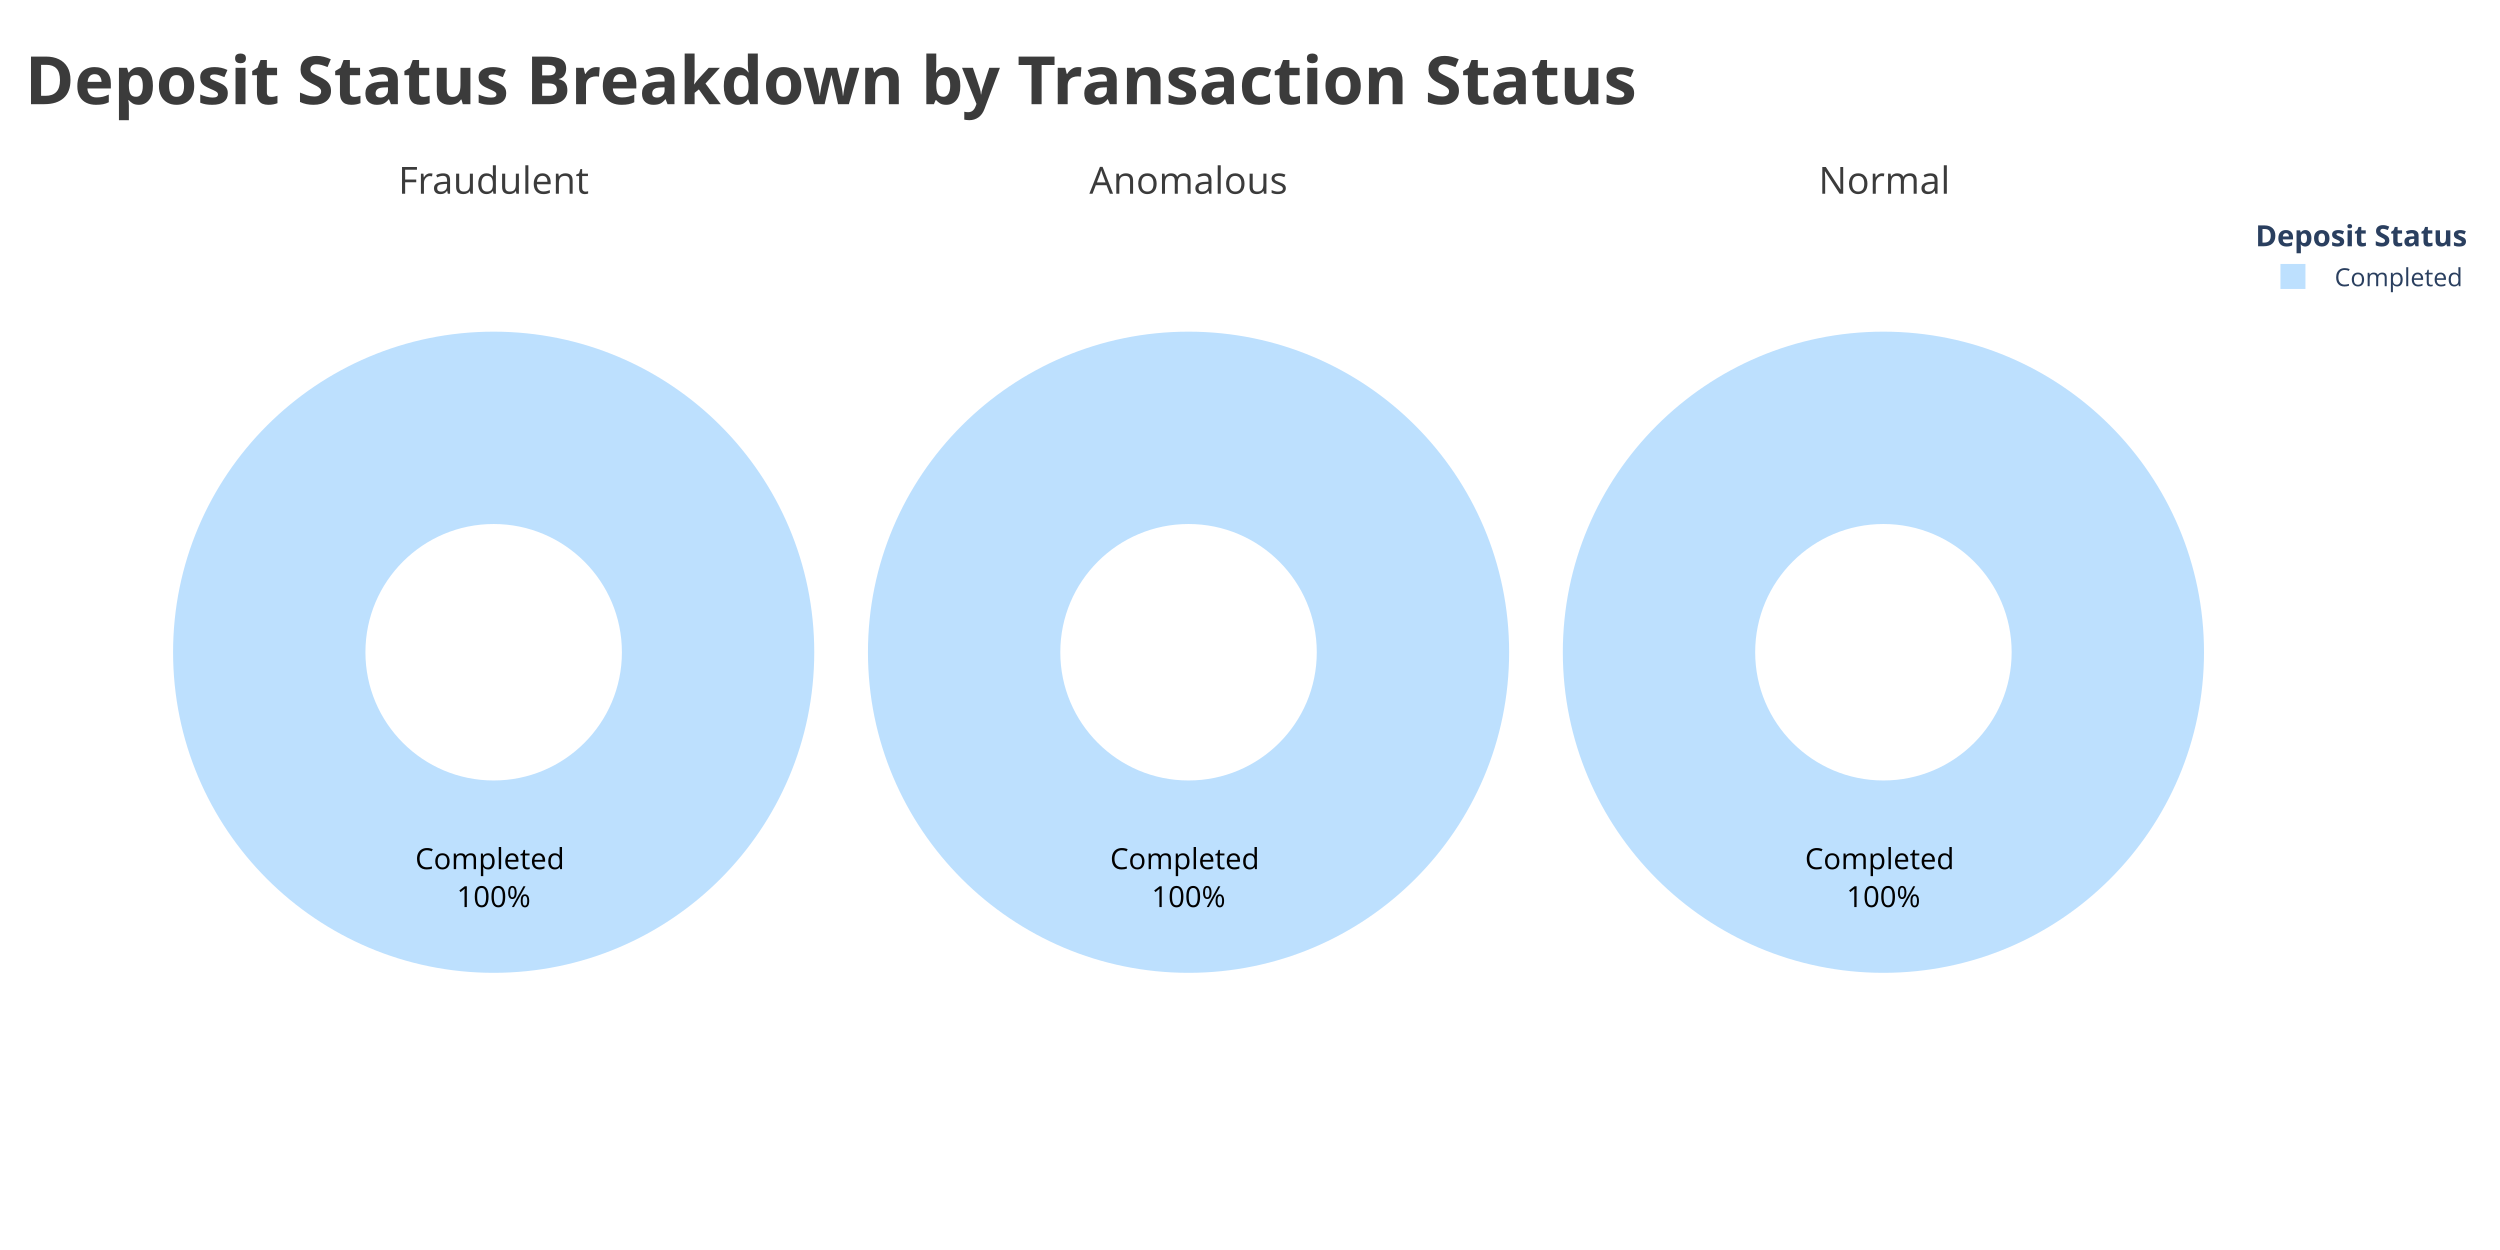
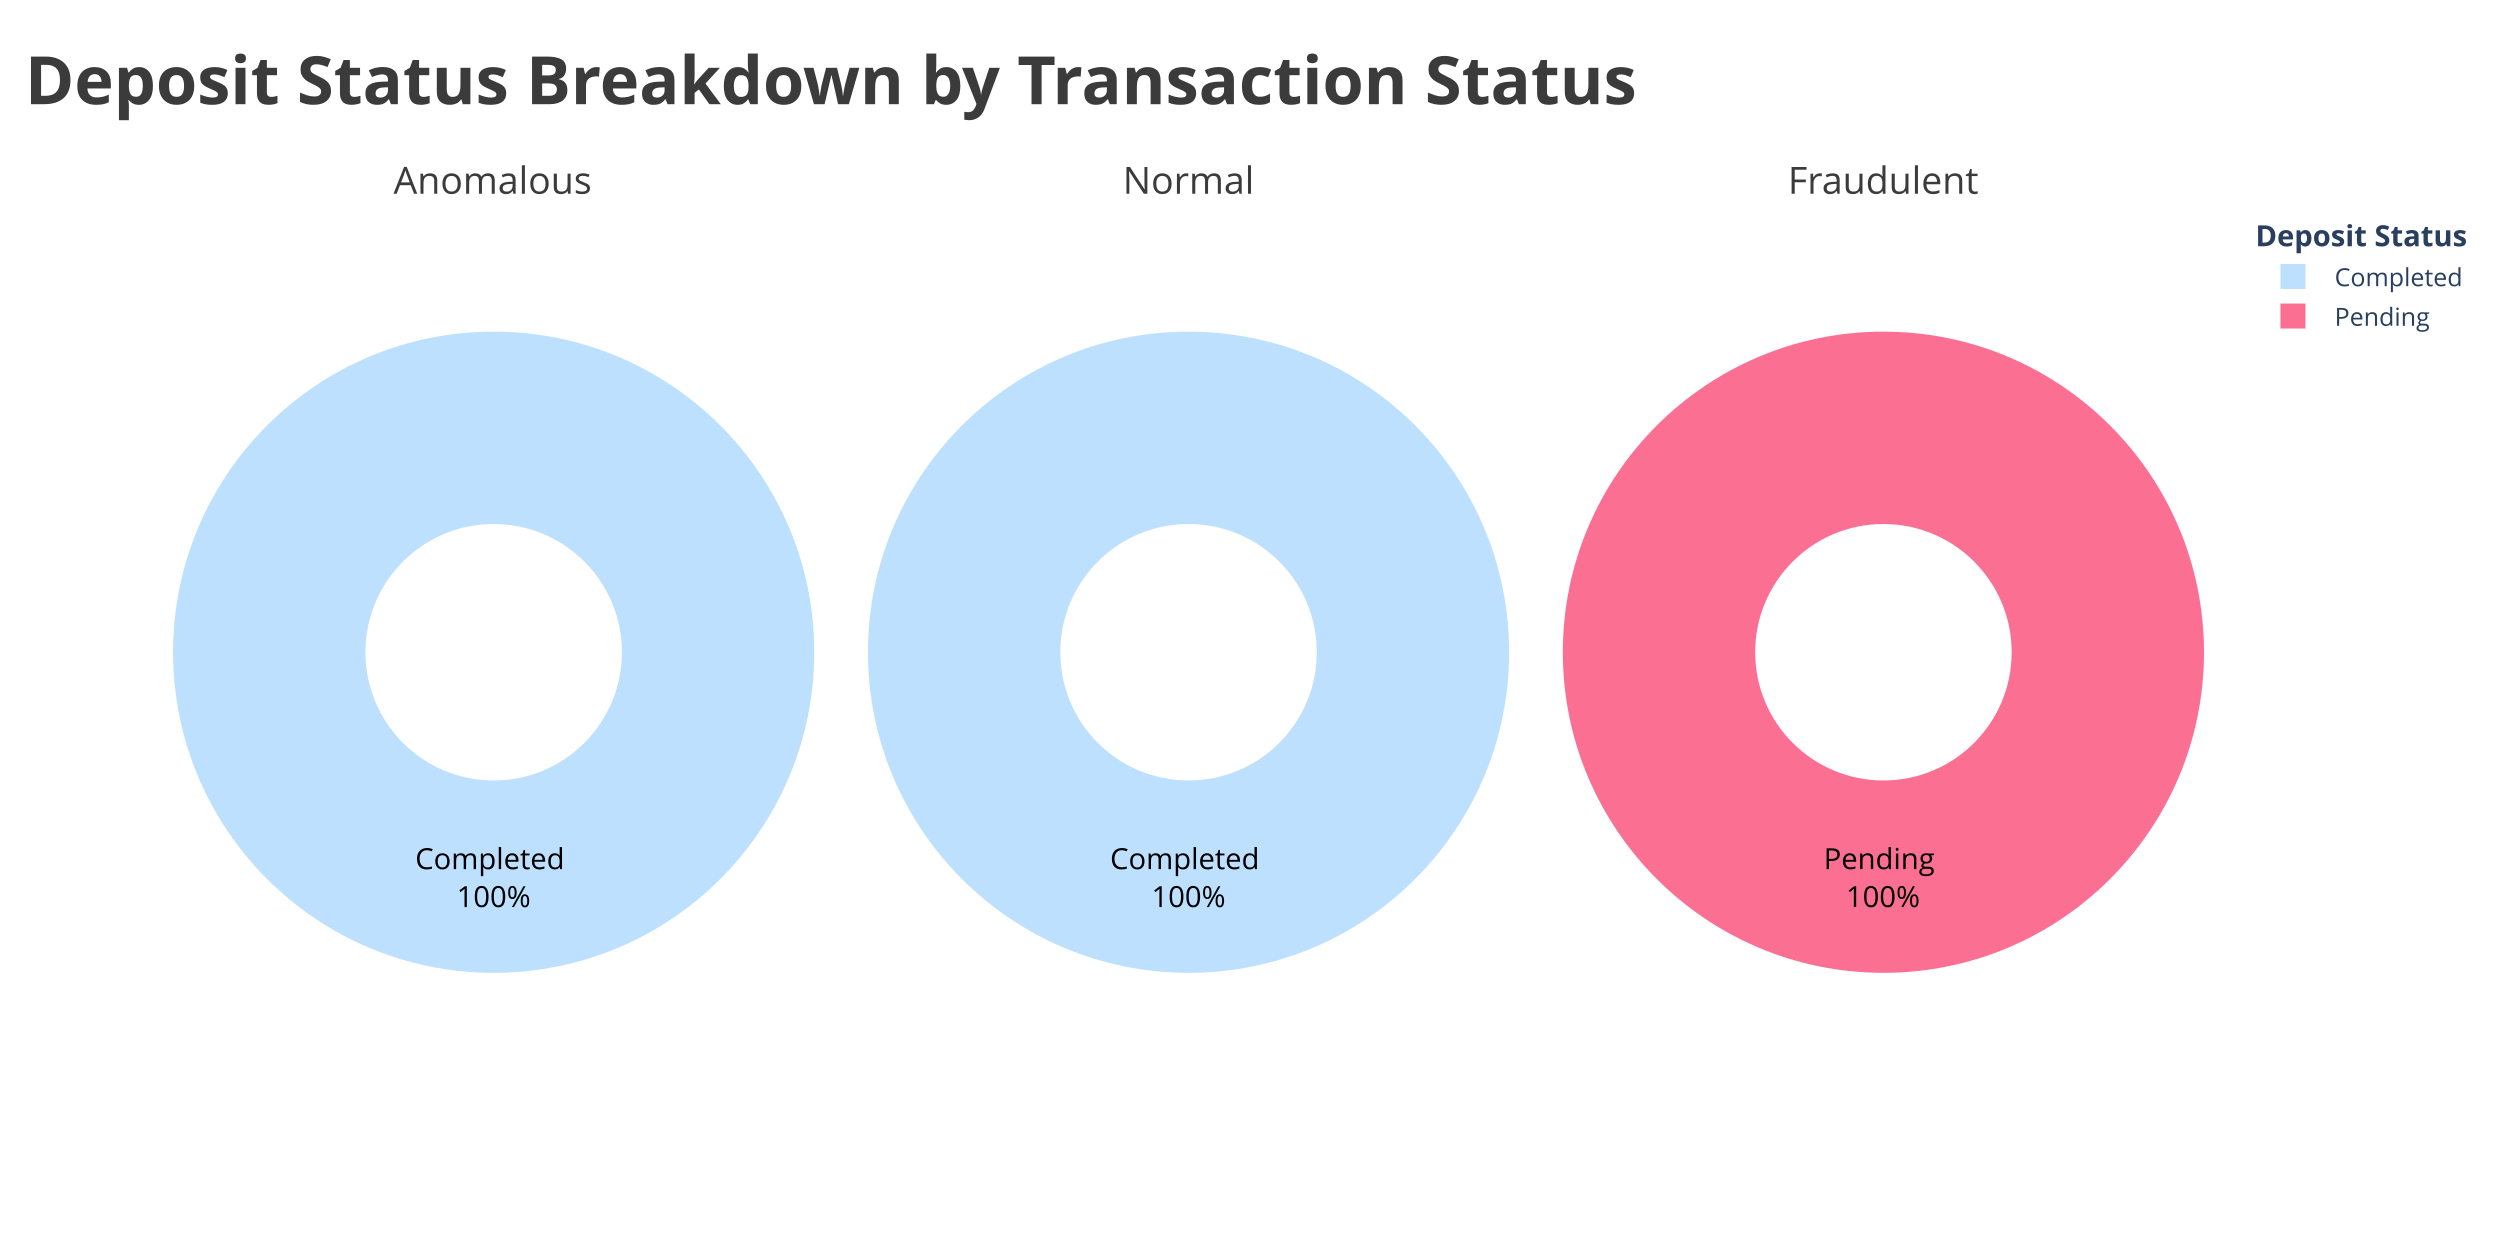
<svg xmlns="http://www.w3.org/2000/svg" class="main-svg" width="1200" height="600" style="" viewBox="0 0 1200 600">
  <rect x="0" y="0" width="1200" height="600" style="fill: rgb(255, 255, 255); fill-opacity: 1;" />
-   <defs id="defs-49acb9">
+   <defs id="defs-5d4feb">
    <g class="clips" />
    <g class="gradients" />
    <g class="patterns" />
  </defs>
  <g class="bglayer" />
  <g class="layer-below">
    <g class="imagelayer" />
    <g class="shapelayer" />
  </g>
  <g class="cartesianlayer" />
  <g class="polarlayer" />
  <g class="smithlayer" />
  <g class="ternarylayer" />
  <g class="geolayer" />
  <g class="funnelarealayer" />
  <g class="pielayer">
    <g class="trace" stroke-linejoin="round" style="opacity: 1;">
      <g class="slice">
        <path class="surface" d="M236.96,251.525a61.553,61.553 0 1 0 7.538061238987e-15,123.106a61.553,61.553 0 1 0 -7.538061238987e-15,-123.106ZM236.96,159.195a153.882,153.882 0 1 1 1.8845153097467502e-14,307.765a153.882,153.882 0 1 1 -1.8845153097467502e-14,-307.765Z" style="pointer-events: none; fill: rgb(189, 224, 254); fill-opacity: 1; stroke-width: 0; stroke: rgb(68, 68, 68); stroke-opacity: 1;" />
        <g class="slicetext">
          <text data-notex="1" class="slicetext" transform="translate(236.96,417.1937)" text-anchor="middle" x="0" y="0" style="font-family: 'Open Sans', verdana, arial, sans-serif; font-size: 14px; fill: rgb(0, 0, 0); fill-opacity: 1; white-space: pre;">
            <tspan class="line" dy="0em" x="0" y="0">Completed</tspan>
            <tspan class="line" dy="1.3em" x="0" y="0">100%</tspan>
          </text>
        </g>
      </g>
    </g>
    <g class="trace" stroke-linejoin="round" style="opacity: 1;">
      <g class="slice">
        <path class="surface" d="M570.5,251.525a61.553,61.553 0 1 0 7.538061238987e-15,123.106a61.553,61.553 0 1 0 -7.538061238987e-15,-123.106ZM570.5,159.195a153.882,153.882 0 1 1 1.8845153097467502e-14,307.765a153.882,153.882 0 1 1 -1.8845153097467502e-14,-307.765Z" style="pointer-events: none; fill: rgb(189, 224, 254); fill-opacity: 1; stroke-width: 0; stroke: rgb(68, 68, 68); stroke-opacity: 1;" />
        <g class="slicetext">
          <text data-notex="1" class="slicetext" transform="translate(570.5,417.1937)" text-anchor="middle" x="0" y="0" style="font-family: 'Open Sans', verdana, arial, sans-serif; font-size: 14px; fill: rgb(0, 0, 0); fill-opacity: 1; white-space: pre;">
            <tspan class="line" dy="0em" x="0" y="0">Completed</tspan>
            <tspan class="line" dy="1.3em" x="0" y="0">100%</tspan>
          </text>
        </g>
      </g>
    </g>
    <g class="trace" stroke-linejoin="round" style="opacity: 1;">
      <g class="slice">
-         <path class="surface" d="M904.04,251.525a61.553,61.553 0 1 0 7.538061238987e-15,123.106a61.553,61.553 0 1 0 -7.538061238987e-15,-123.106ZM904.04,159.195a153.882,153.882 0 1 1 1.8845153097467502e-14,307.765a153.882,153.882 0 1 1 -1.8845153097467502e-14,-307.765Z" style="pointer-events: none; fill: rgb(189, 224, 254); fill-opacity: 1; stroke-width: 0; stroke: rgb(68, 68, 68); stroke-opacity: 1;" />
+         <path class="surface" d="M904.04,251.525a61.553,61.553 0 1 0 7.538061238987e-15,123.106a61.553,61.553 0 1 0 -7.538061238987e-15,-123.106ZM904.04,159.195a153.882,153.882 0 1 1 1.8845153097467502e-14,307.765a153.882,153.882 0 1 1 -1.8845153097467502e-14,-307.765Z" style="pointer-events: none; fill: rgb(251, 111, 146); fill-opacity: 1; stroke-width: 0; stroke: rgb(68, 68, 68); stroke-opacity: 1;" />
        <g class="slicetext">
-           <text data-notex="1" class="slicetext" transform="translate(904.04,417.1937)" text-anchor="middle" x="0" y="0" style="font-family: 'Open Sans', verdana, arial, sans-serif; font-size: 14px; fill: rgb(0, 0, 0); fill-opacity: 1; white-space: pre;">
-             <tspan class="line" dy="0em" x="0" y="0">Completed</tspan>
+           <text data-notex="1" class="slicetext" transform="translate(903.8369,417.1937)" text-anchor="middle" x="0" y="0" style="font-family: 'Open Sans', verdana, arial, sans-serif; font-size: 14px; fill: rgb(0, 0, 0); fill-opacity: 1; white-space: pre;">
+             <tspan class="line" dy="0em" x="0" y="0">Pending</tspan>
            <tspan class="line" dy="1.3em" x="0" y="0">100%</tspan>
          </text>
        </g>
      </g>
    </g>
  </g>
  <g class="iciclelayer" />
  <g class="treemaplayer" />
  <g class="sunburstlayer" />
  <g class="glimages" />
-   <defs id="topdefs-49acb9">
+   <defs id="topdefs-5d4feb">
    <g class="clips" />
-     <clipPath id="legend49acb9">
-       <rect width="107" height="48" x="0" y="0" />
+     <clipPath id="legend5d4feb">
+       <rect width="107" height="67" x="0" y="0" />
    </clipPath>
  </defs>
  <g class="layer-above">
    <g class="imagelayer" />
    <g class="shapelayer" />
  </g>
  <g class="infolayer">
    <g class="legend" pointer-events="all" transform="translate(1080.62,100)">
-       <rect class="bg" shape-rendering="crispEdges" style="stroke: rgb(68, 68, 68); stroke-opacity: 1; fill: rgb(255, 255, 255); fill-opacity: 1; stroke-width: 0px;" width="107" height="48" x="0" y="0" />
-       <g class="scrollbox" transform="" clip-path="url(#legend49acb9)">
+       <rect class="bg" shape-rendering="crispEdges" style="stroke: rgb(68, 68, 68); stroke-opacity: 1; fill: rgb(255, 255, 255); fill-opacity: 1; stroke-width: 0px;" width="107" height="67" x="0" y="0" />
+       <g class="scrollbox" transform="" clip-path="url(#legend5d4feb)">
        <text class="legendtitletext" text-anchor="start" x="2" y="18.2" style="font-family: 'Open Sans', verdana, arial, sans-serif; font-size: 14px; fill: rgb(42, 63, 95); fill-opacity: 1; white-space: pre;">
          <tspan style="font-weight:bold">Deposit Status</tspan>
        </text>
        <g class="groups">
          <g class="traces" transform="translate(0,32.7)" style="opacity: 1;">
            <text class="legendtext" text-anchor="start" x="40" y="4.68" style="font-family: 'Open Sans', verdana, arial, sans-serif; font-size: 12px; fill: rgb(42, 63, 95); fill-opacity: 1; white-space: pre;">Completed</text>
            <g class="layers" style="opacity: 1;">
              <g class="legendfill" />
              <g class="legendlines" />
              <g class="legendsymbols">
                <g class="legendpoints">
                  <path class="legendpie" d="M6,6H-6V-6H6Z" transform="translate(20,0)" style="fill: rgb(189, 224, 254); fill-opacity: 1; stroke-width: 0; stroke: rgb(68, 68, 68); stroke-opacity: 1;" />
                </g>
              </g>
            </g>
            <rect class="legendtoggle" x="0" y="-9.5" width="101.359" height="19" style="fill: rgb(0, 0, 0); fill-opacity: 0;" />
          </g>
+           <g class="traces" transform="translate(0,51.7)" style="opacity: 1;">
+             <text class="legendtext" text-anchor="start" x="40" y="4.68" style="font-family: 'Open Sans', verdana, arial, sans-serif; font-size: 12px; fill: rgb(42, 63, 95); fill-opacity: 1; white-space: pre;">Pending</text>
+             <g class="layers" style="opacity: 1;">
+               <g class="legendfill" />
+               <g class="legendlines" />
+               <g class="legendsymbols">
+                 <g class="legendpoints">
+                   <path class="legendpie" d="M6,6H-6V-6H6Z" transform="translate(20,0)" style="fill: rgb(251, 111, 146); fill-opacity: 1; stroke-width: 0; stroke: rgb(68, 68, 68); stroke-opacity: 1;" />
+                 </g>
+               </g>
+             </g>
+             <rect class="legendtoggle" x="0" y="-9.5" width="101.359" height="19" style="fill: rgb(0, 0, 0); fill-opacity: 0;" />
+           </g>
        </g>
      </g>
      <rect class="scrollbar" rx="20" ry="3" width="0" height="0" style="fill: rgb(128, 139, 164); fill-opacity: 1;" x="0" y="0" />
    </g>
    <g class="g-gtitle">
      <text class="gtitle" x="12" y="50" text-anchor="start" dy="0em" style="opacity: 1; font-family: Outfit; font-size: 32px; fill: rgb(59, 59, 59); fill-opacity: 1; white-space: pre;">
        <tspan style="font-weight:bold">Deposit Status Breakdown by Transaction Status</tspan>
      </text>
    </g>
    <g class="annotation" data-index="0" style="opacity: 1;">
      <g class="annotation-text-g" transform="rotate(0,236.96,86)">
-         <g class="cursor-pointer" transform="translate(189,72)">
+         <g class="cursor-pointer" transform="translate(187,72)">
+           <rect class="bg" x="0.5" y="0.5" width="98" height="27" style="stroke-width: 1px; stroke: rgb(0, 0, 0); stroke-opacity: 0; fill: rgb(0, 0, 0); fill-opacity: 0;" />
+           <text class="annotation-text" text-anchor="middle" x="49.453" y="21" style="font-family: 'Open Sans', verdana, arial, sans-serif; font-size: 18px; fill: rgb(59, 59, 59); fill-opacity: 1; white-space: pre;">Anomalous</text>
+         </g>
+       </g>
+     </g>
+     <g class="annotation" data-index="1" style="opacity: 1;">
+       <g class="annotation-text-g" transform="rotate(0,570.5,86)">
+         <g class="cursor-pointer" transform="translate(537,72)">
+           <rect class="bg" x="0.5" y="0.5" width="66" height="27" style="stroke-width: 1px; stroke: rgb(0, 0, 0); stroke-opacity: 0; fill: rgb(0, 0, 0); fill-opacity: 0;" />
+           <text class="annotation-text" text-anchor="middle" x="33.484" y="21" style="font-family: 'Open Sans', verdana, arial, sans-serif; font-size: 18px; fill: rgb(59, 59, 59); fill-opacity: 1; white-space: pre;">Normal</text>
+         </g>
+       </g>
+     </g>
+     <g class="annotation" data-index="2" style="opacity: 1;">
+       <g class="annotation-text-g" transform="rotate(0,904.04,86)">
+         <g class="cursor-pointer" transform="translate(856,72)">
          <rect class="bg" x="0.5" y="0.5" width="95" height="27" style="stroke-width: 1px; stroke: rgb(0, 0, 0); stroke-opacity: 0; fill: rgb(0, 0, 0); fill-opacity: 0;" />
          <text class="annotation-text" text-anchor="middle" x="47.938" y="21" style="font-family: 'Open Sans', verdana, arial, sans-serif; font-size: 18px; fill: rgb(59, 59, 59); fill-opacity: 1; white-space: pre;">Fraudulent</text>
        </g>
      </g>
    </g>
-     <g class="annotation" data-index="1" style="opacity: 1;">
-       <g class="annotation-text-g" transform="rotate(0,570.5,86)">
-         <g class="cursor-pointer" transform="translate(521,72)">
-           <rect class="bg" x="0.5" y="0.5" width="98" height="27" style="stroke-width: 1px; stroke: rgb(0, 0, 0); stroke-opacity: 0; fill: rgb(0, 0, 0); fill-opacity: 0;" />
-           <text class="annotation-text" text-anchor="middle" x="49.453" y="21" style="font-family: 'Open Sans', verdana, arial, sans-serif; font-size: 18px; fill: rgb(59, 59, 59); fill-opacity: 1; white-space: pre;">Anomalous</text>
-         </g>
-       </g>
-     </g>
-     <g class="annotation" data-index="2" style="opacity: 1;">
-       <g class="annotation-text-g" transform="rotate(0,904.04,86)">
-         <g class="cursor-pointer" transform="translate(871,72)">
-           <rect class="bg" x="0.5" y="0.5" width="66" height="27" style="stroke-width: 1px; stroke: rgb(0, 0, 0); stroke-opacity: 0; fill: rgb(0, 0, 0); fill-opacity: 0;" />
-           <text class="annotation-text" text-anchor="middle" x="33.484" y="21" style="font-family: 'Open Sans', verdana, arial, sans-serif; font-size: 18px; fill: rgb(59, 59, 59); fill-opacity: 1; white-space: pre;">Normal</text>
-         </g>
-       </g>
-     </g>
  </g>
</svg>
